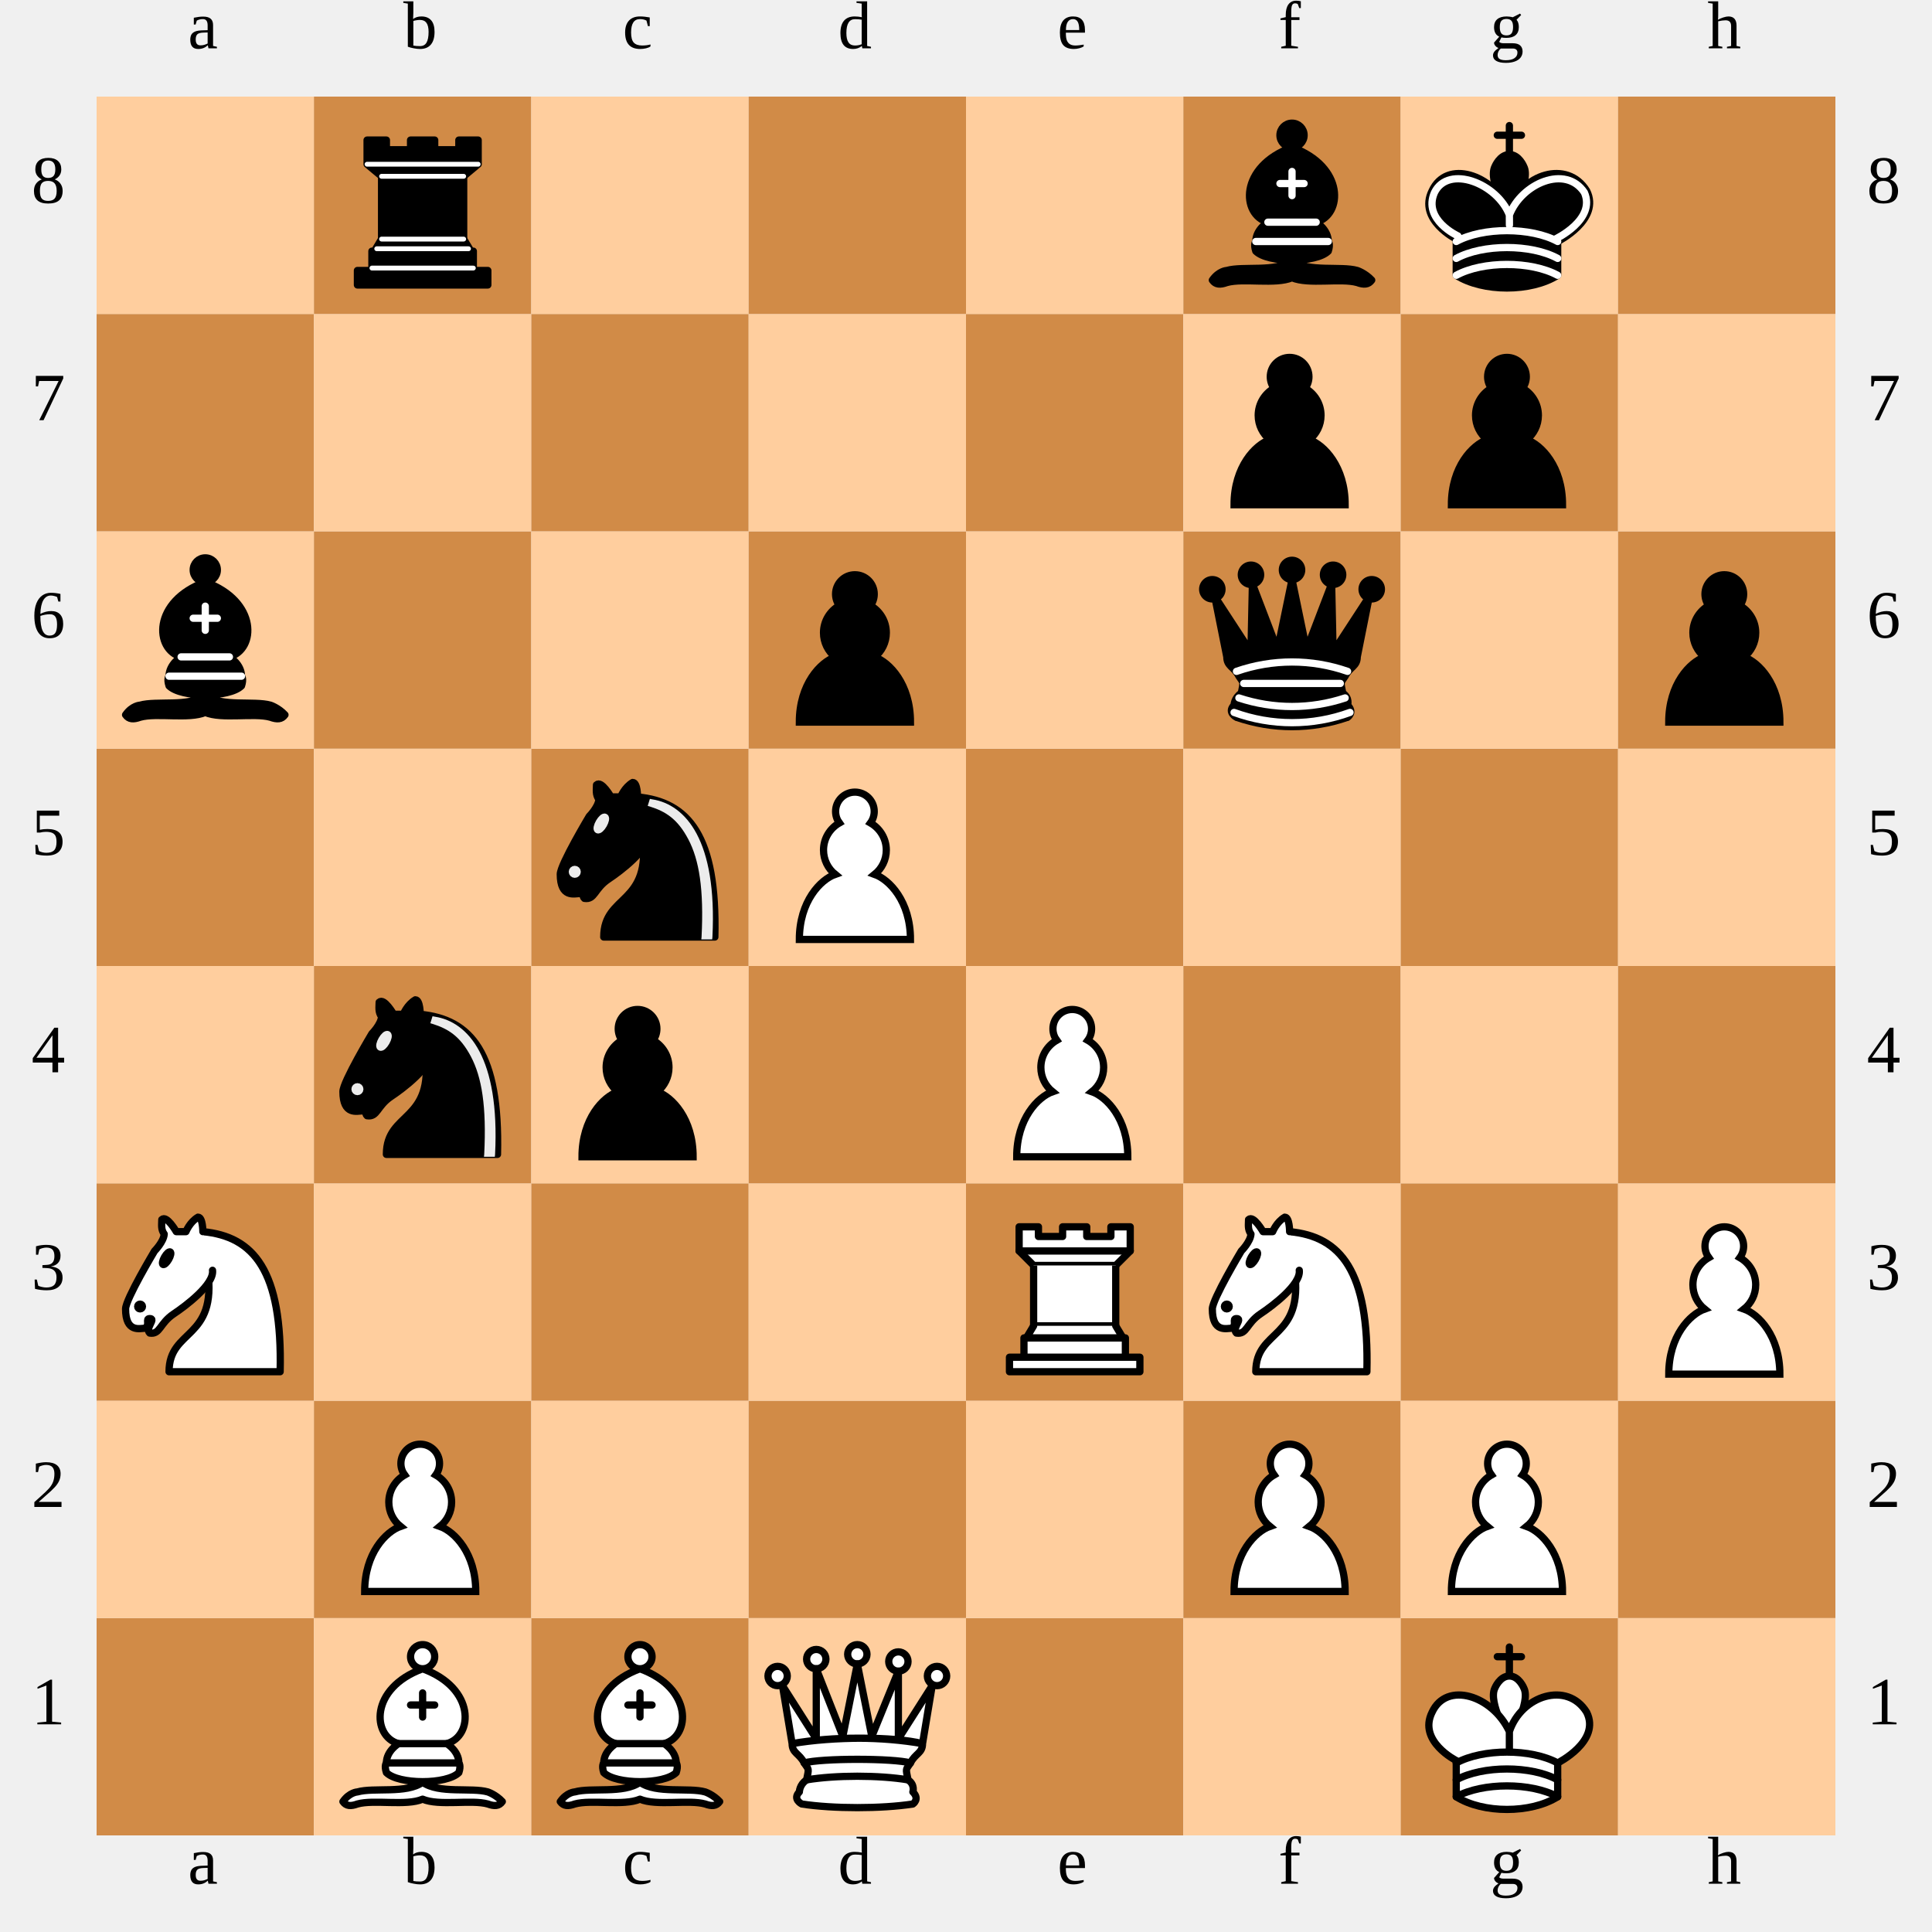
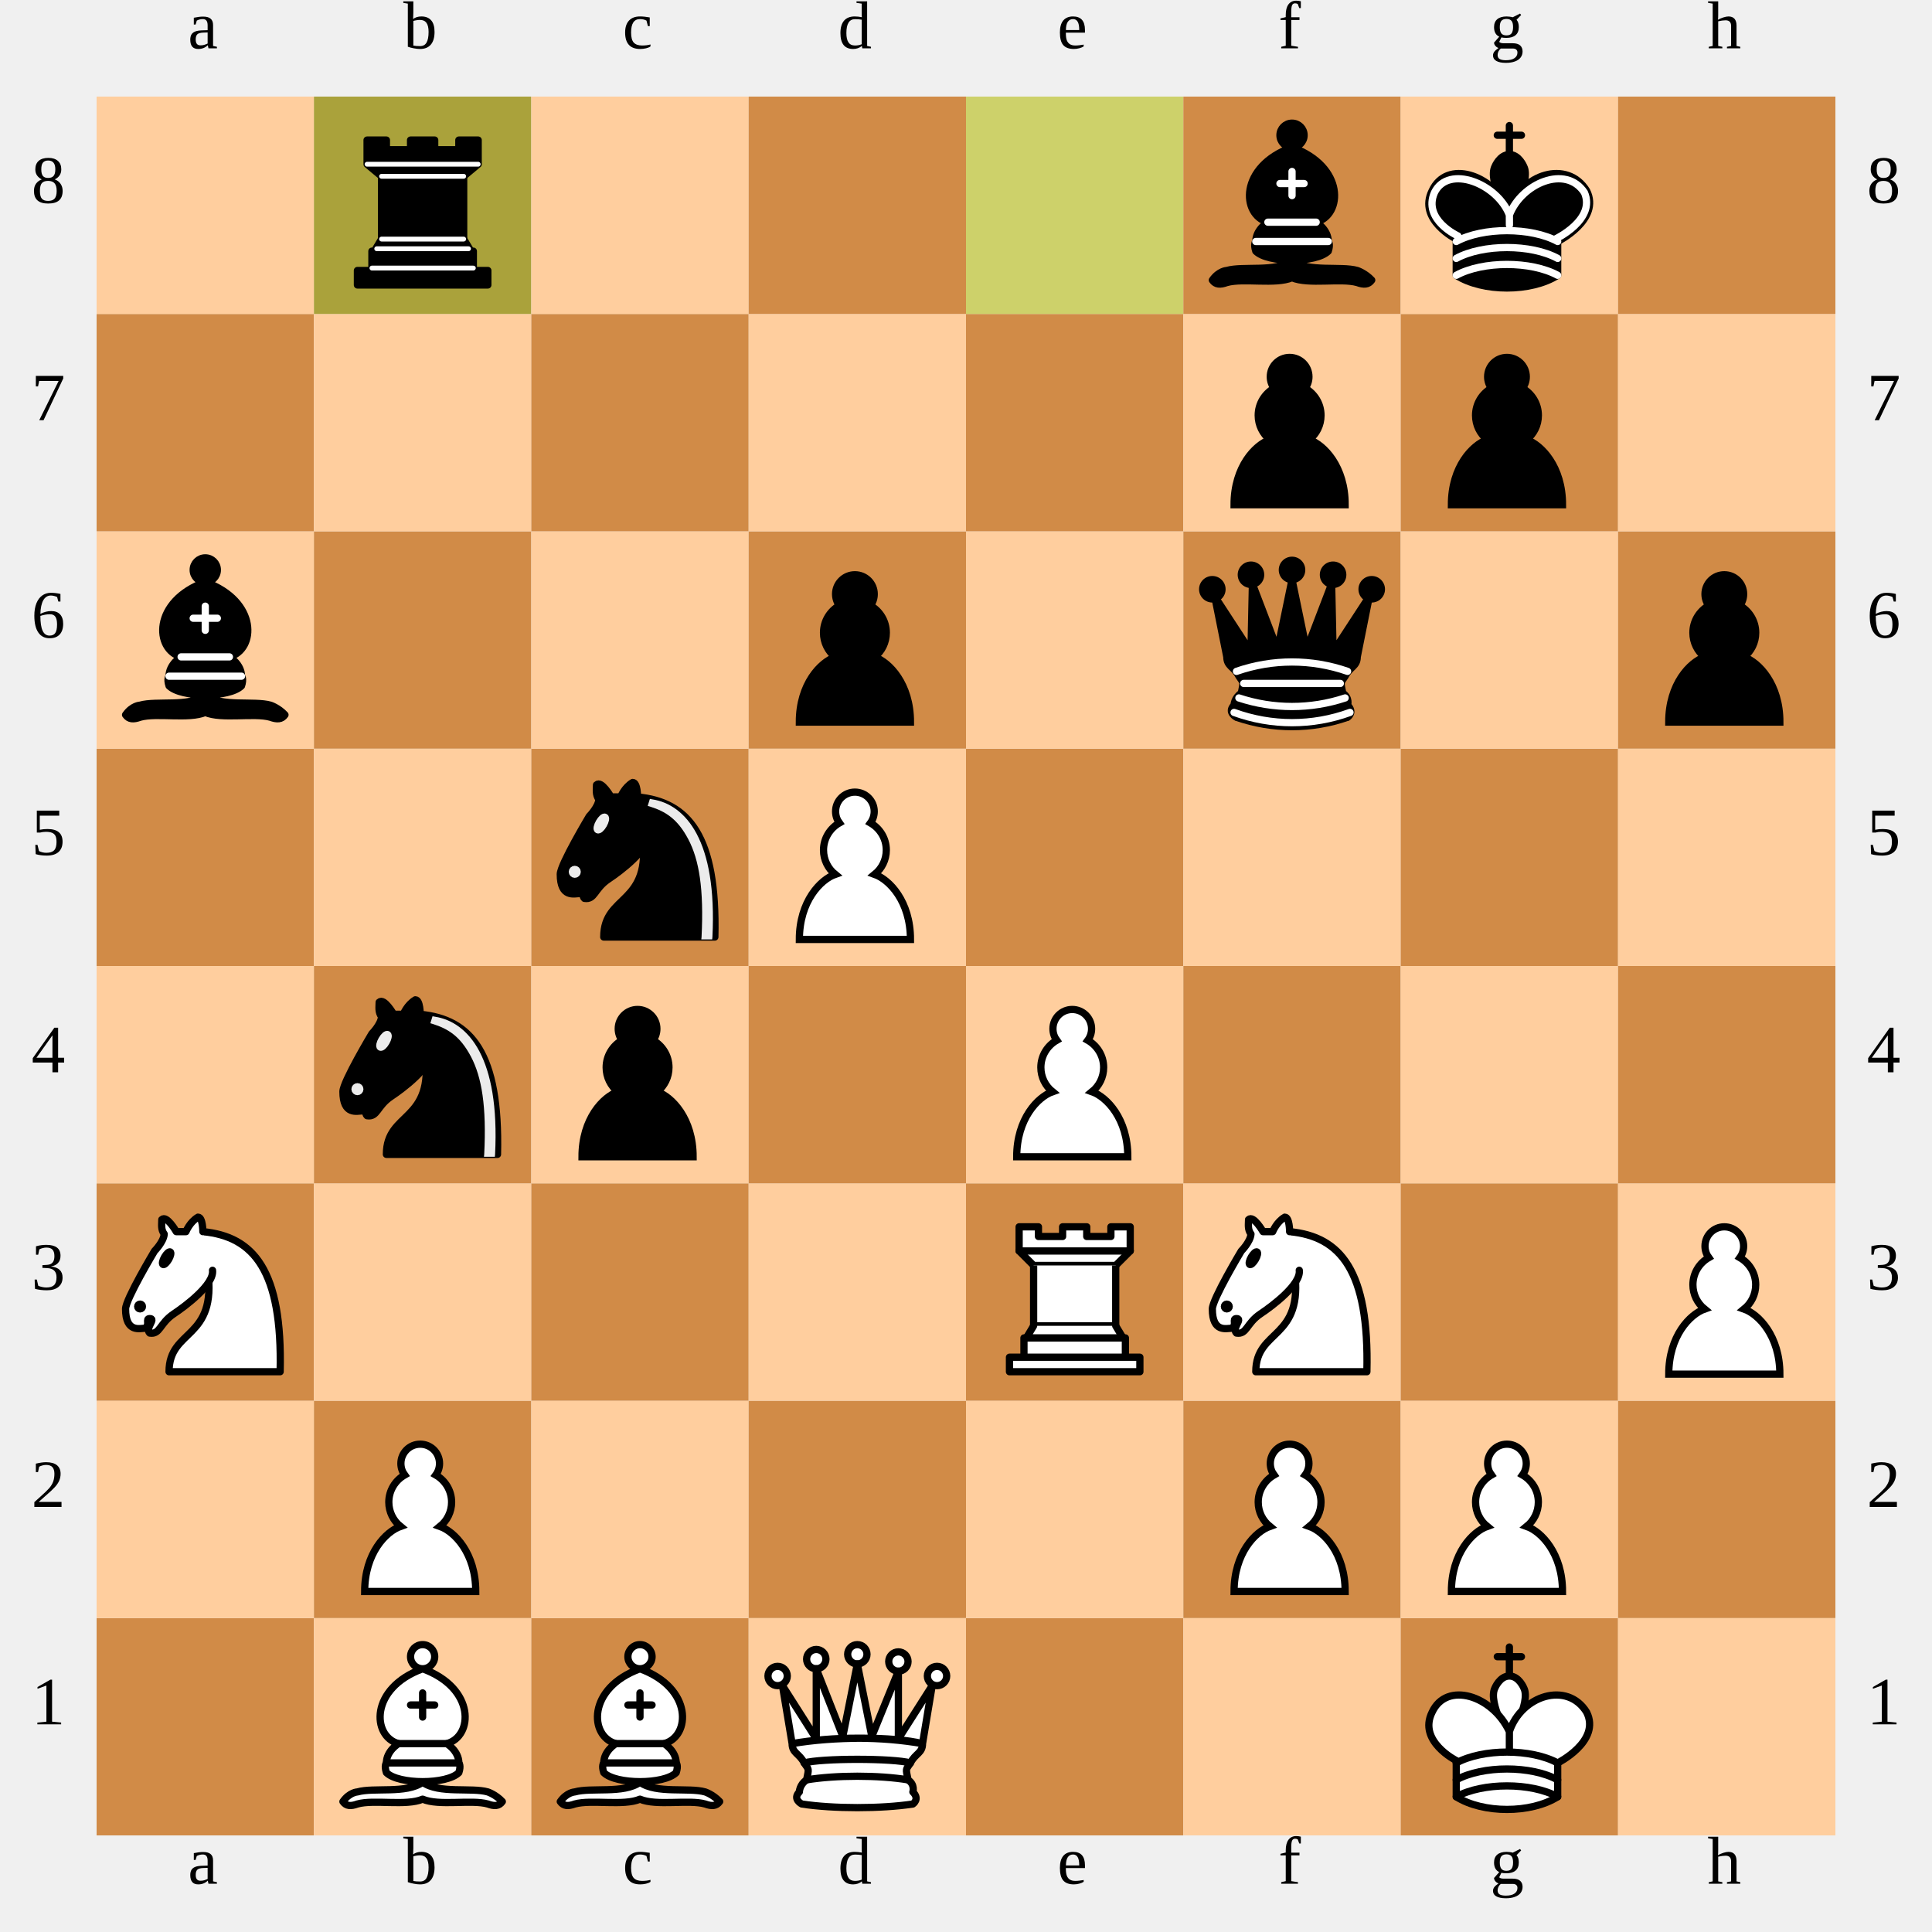
<svg xmlns="http://www.w3.org/2000/svg" xmlns:xlink="http://www.w3.org/1999/xlink" height="400" version="1.1" viewBox="0 0 400 400" width="400">
  <defs>
    <g class="white pawn" id="white-pawn">
      <path d="M22 9c-2.21 0-4 1.79-4 4 0 .89.29 1.71.78 2.38-1.95 1.12-3.28 3.21-3.28 5.62 0 2.03.94 3.84 2.41 5.03-3 1.06-7.41 5.55-7.41 13.47h23c0-7.92-4.41-12.41-7.41-13.47 1.47-1.19 2.41-3 2.41-5.03 0-2.41-1.33-4.5-3.28-5.62.49-.67.78-1.49.78-2.38 0-2.21-1.79-4-4-4z" fill="#fff" stroke="#000" stroke-linecap="round" stroke-width="1.5" />
    </g>
    <g class="white knight" fill="none" fill-rule="evenodd" id="white-knight" stroke="#000" stroke-linecap="round" stroke-linejoin="round" stroke-width="1.5">
      <path d="M 22,10 C 32.5,11 38.5,18 38,39 L 15,39 C 15,30 25,32.5 23,18" style="fill:#ffffff; stroke:#000000;" />
      <path d="M 24,18 C 24.38,20.91 18.45,25.37 16,27 C 13,29 13.18,31.34 11,31 C 9.958,30.06 12.41,27.96 11,28 C 10,28 11.19,29.23 10,30 C 9,30 5.997,31 6,26 C 6,24 12,14 12,14 C 12,14 13.89,12.1 14,10.5 C 13.27,9.506 13.5,8.5 13.5,7.5 C 14.5,6.5 16.5,10 16.5,10 L 18.5,10 C 18.5,10 19.28,8.008 21,7 C 22,7 22,10 22,10" style="fill:#ffffff; stroke:#000000;" />
      <path d="M 9.5 25.5 A 0.5 0.5 0 1 1 8.5,25.5 A 0.5 0.5 0 1 1 9.5 25.5 z" style="fill:#000000; stroke:#000000;" />
      <path d="M 15 15.5 A 0.5 1.5 0 1 1 14,15.5 A 0.5 1.5 0 1 1 15 15.5 z" style="fill:#000000; stroke:#000000;" transform="matrix(0.866,0.5,-0.5,0.866,9.693,-5.173)" />
    </g>
    <g class="white bishop" fill="none" fill-rule="evenodd" id="white-bishop" stroke="#000" stroke-linecap="round" stroke-linejoin="round" stroke-width="1.5">
      <g fill="#fff" stroke-linecap="butt">
        <path d="M9 36c3.39-.97 10.11.43 13.5-2 3.39 2.43 10.11 1.03 13.5 2 0 0 1.65.54 3 2-.68.97-1.65.99-3 .5-3.39-.97-10.11.46-13.5-1-3.39 1.46-10.11.03-13.5 1-1.354.49-2.323.47-3-.5 1.354-1.94 3-2 3-2zM15 32c2.5 2.5 12.5 2.5 15 0 .5-1.5 0-2 0-2 0-2.5-2.5-4-2.5-4 5.5-1.5 6-11.5-5-15.5-11 4-10.5 14-5 15.5 0 0-2.5 1.5-2.5 4 0 0-.5.5 0 2zM25 8a2.5 2.5 0 1 1-5 0 2.5 2.5 0 1 1 5 0z" />
      </g>
      <path d="M17.5 26h10M15 30h15m-7.5-14.5v5M20 18h5" stroke-linejoin="miter" />
    </g>
    <g class="white rook" fill="#fff" fill-rule="evenodd" id="white-rook" stroke="#000" stroke-linecap="round" stroke-linejoin="round" stroke-width="1.5">
      <path d="M9 39h27v-3H9v3zM12 36v-4h21v4H12zM11 14V9h4v2h5V9h5v2h5V9h4v5" stroke-linecap="butt" />
      <path d="M34 14l-3 3H14l-3-3" />
      <path d="M31 17v12.5H14V17" stroke-linecap="butt" stroke-linejoin="miter" />
      <path d="M31 29.5l1.5 2.5h-20l1.5-2.5" />
      <path d="M11 14h23" fill="none" stroke-linejoin="miter" />
    </g>
    <g class="white queen" fill="#fff" fill-rule="evenodd" id="white-queen" stroke="#000" stroke-linecap="round" stroke-linejoin="round" stroke-width="1.5">
      <path d="M8 12a2 2 0 1 1-4 0 2 2 0 1 1 4 0zM24.5 7.5a2 2 0 1 1-4 0 2 2 0 1 1 4 0zM41 12a2 2 0 1 1-4 0 2 2 0 1 1 4 0zM16 8.5a2 2 0 1 1-4 0 2 2 0 1 1 4 0zM33 9a2 2 0 1 1-4 0 2 2 0 1 1 4 0z" />
      <path d="M9 26c8.5-1.5 21-1.5 27 0l2-12-7 11V11l-5.5 13.5-3-15-3 15-5.5-14V25L7 14l2 12zM9 26c0 2 1.5 2 2.5 4 1 1.5 1 1 .5 3.5-1.5 1-1.5 2.5-1.5 2.5-1.5 1.5.5 2.5.5 2.5 6.5 1 16.5 1 23 0 0 0 1.5-1 0-2.5 0 0 .5-1.5-1-2.5-.5-2.5-.5-2 .5-3.5 1-2 2.5-2 2.5-4-8.5-1.5-18.5-1.5-27 0z" stroke-linecap="butt" />
      <path d="M11.5 30c3.5-1 18.5-1 22 0M12 33.5c6-1 15-1 21 0" fill="none" />
    </g>
    <g class="white king" fill="none" fill-rule="evenodd" id="white-king" stroke="#000" stroke-linecap="round" stroke-linejoin="round" stroke-width="1.5">
      <path d="M22.5 11.63V6M20 8h5" stroke-linejoin="miter" />
      <path d="M22.5 25s4.5-7.5 3-10.5c0 0-1-2.5-3-2.5s-3 2.5-3 2.5c-1.5 3 3 10.5 3 10.5" fill="#fff" stroke-linecap="butt" stroke-linejoin="miter" />
      <path d="M11.5 37c5.5 3.5 15.5 3.5 21 0v-7s9-4.5 6-10.5c-4-6.5-13.5-3.5-16 4V27v-3.5c-3.5-7.5-13-10.5-16-4-3 6 5 10 5 10V37z" fill="#fff" />
      <path d="M11.5 30c5.5-3 15.5-3 21 0m-21 3.5c5.5-3 15.5-3 21 0m-21 3.5c5.5-3 15.5-3 21 0" />
    </g>
    <g class="black pawn" id="black-pawn">
      <path d="M22 9c-2.21 0-4 1.79-4 4 0 .89.29 1.71.78 2.38-1.95 1.12-3.28 3.21-3.28 5.62 0 2.03.94 3.84 2.41 5.03-3 1.06-7.41 5.55-7.41 13.47h23c0-7.92-4.41-12.41-7.41-13.47 1.47-1.19 2.41-3 2.41-5.03 0-2.41-1.33-4.5-3.28-5.62.49-.67.78-1.49.78-2.38 0-2.21-1.79-4-4-4z" stroke="#000" stroke-linecap="round" stroke-width="1.5" />
    </g>
    <g class="black knight" fill="none" fill-rule="evenodd" id="black-knight" stroke="#000" stroke-linecap="round" stroke-linejoin="round" stroke-width="1.5">
      <path d="M 22,10 C 32.5,11 38.5,18 38,39 L 15,39 C 15,30 25,32.5 23,18" style="fill:#000000; stroke:#000000;" />
      <path d="M 24,18 C 24.38,20.91 18.45,25.37 16,27 C 13,29 13.18,31.34 11,31 C 9.958,30.06 12.41,27.96 11,28 C 10,28 11.19,29.23 10,30 C 9,30 5.997,31 6,26 C 6,24 12,14 12,14 C 12,14 13.89,12.1 14,10.5 C 13.27,9.506 13.5,8.5 13.5,7.5 C 14.5,6.5 16.5,10 16.5,10 L 18.5,10 C 18.5,10 19.28,8.008 21,7 C 22,7 22,10 22,10" style="fill:#000000; stroke:#000000;" />
      <path d="M 9.5 25.5 A 0.5 0.5 0 1 1 8.5,25.5 A 0.5 0.5 0 1 1 9.5 25.5 z" style="fill:#ececec; stroke:#ececec;" />
      <path d="M 15 15.5 A 0.5 1.5 0 1 1 14,15.5 A 0.5 1.5 0 1 1 15 15.5 z" style="fill:#ececec; stroke:#ececec;" transform="matrix(0.866,0.5,-0.5,0.866,9.693,-5.173)" />
      <path d="M 24.55,10.4 L 24.1,11.85 L 24.6,12 C 27.75,13 30.25,14.49 32.5,18.75 C 34.75,23.01 35.75,29.06 35.25,39 L 35.2,39.5 L 37.45,39.5 L 37.5,39 C 38,28.94 36.62,22.15 34.25,17.66 C 31.88,13.17 28.46,11.02 25.06,10.5 L 24.55,10.4 z " style="fill:#ececec; stroke:none;" />
    </g>
    <g class="black bishop" fill="none" fill-rule="evenodd" id="black-bishop" stroke="#000" stroke-linecap="round" stroke-linejoin="round" stroke-width="1.5">
      <path d="M9 36c3.39-.97 10.11.43 13.5-2 3.39 2.43 10.11 1.03 13.5 2 0 0 1.65.54 3 2-.68.97-1.65.99-3 .5-3.39-.97-10.11.46-13.5-1-3.39 1.46-10.11.03-13.5 1-1.354.49-2.323.47-3-.5 1.354-1.94 3-2 3-2zm6-4c2.5 2.5 12.5 2.5 15 0 .5-1.5 0-2 0-2 0-2.5-2.5-4-2.5-4 5.5-1.5 6-11.5-5-15.5-11 4-10.5 14-5 15.5 0 0-2.5 1.5-2.5 4 0 0-.5.5 0 2zM25 8a2.5 2.5 0 1 1-5 0 2.5 2.5 0 1 1 5 0z" fill="#000" stroke-linecap="butt" />
      <path d="M17.5 26h10M15 30h15m-7.5-14.5v5M20 18h5" stroke="#fff" stroke-linejoin="miter" />
    </g>
    <g class="black rook" fill="#000" fill-rule="evenodd" id="black-rook" stroke="#000" stroke-linecap="round" stroke-linejoin="round" stroke-width="1.5">
      <path d="M9 39h27v-3H9v3zM12.5 32l1.5-2.5h17l1.5 2.5h-20zM12 36v-4h21v4H12z" stroke-linecap="butt" />
      <path d="M14 29.5v-13h17v13H14z" stroke-linecap="butt" stroke-linejoin="miter" />
      <path d="M14 16.5L11 14h23l-3 2.5H14zM11 14V9h4v2h5V9h5v2h5V9h4v5H11z" stroke-linecap="butt" />
      <path d="M12 35.5h21M13 31.5h19M14 29.5h17M14 16.5h17M11 14h23" fill="none" stroke="#fff" stroke-linejoin="miter" stroke-width="1" />
    </g>
    <g class="black queen" fill="#000" fill-rule="evenodd" id="black-queen" stroke="#000" stroke-linecap="round" stroke-linejoin="round" stroke-width="1.5">
      <g fill="#000" stroke="none">
        <circle cx="6" cy="12" r="2.75" />
        <circle cx="14" cy="9" r="2.75" />
        <circle cx="22.5" cy="8" r="2.75" />
        <circle cx="31" cy="9" r="2.75" />
        <circle cx="39" cy="12" r="2.75" />
      </g>
      <path d="M9 26c8.5-1.5 21-1.5 27 0l2.5-12.5L31 25l-.3-14.1-5.2 13.6-3-14.5-3 14.5-5.2-13.6L14 25 6.5 13.5 9 26zM9 26c0 2 1.5 2 2.5 4 1 1.5 1 1 .5 3.5-1.5 1-1.5 2.5-1.5 2.5-1.5 1.5.5 2.5.5 2.5 6.5 1 16.5 1 23 0 0 0 1.5-1 0-2.5 0 0 .5-1.5-1-2.5-.5-2.5-.5-2 .5-3.5 1-2 2.5-2 2.5-4-8.5-1.5-18.5-1.5-27 0z" stroke-linecap="butt" />
      <path d="M11 38.5a35 35 1 0 0 23 0" fill="none" stroke-linecap="butt" />
      <path d="M11 29a35 35 1 0 1 23 0M12.5 31.5h20M11.5 34.5a35 35 1 0 0 22 0M10.5 37.5a35 35 1 0 0 24 0" fill="none" stroke="#fff" />
    </g>
    <g class="black king" fill="none" fill-rule="evenodd" id="black-king" stroke="#000" stroke-linecap="round" stroke-linejoin="round" stroke-width="1.5">
      <path d="M22.5 11.63V6" stroke-linejoin="miter" />
      <path d="M22.5 25s4.5-7.5 3-10.5c0 0-1-2.5-3-2.5s-3 2.5-3 2.5c-1.5 3 3 10.5 3 10.5" fill="#000" stroke-linecap="butt" stroke-linejoin="miter" />
      <path d="M11.5 37c5.5 3.5 15.5 3.5 21 0v-7s9-4.5 6-10.5c-4-6.5-13.5-3.5-16 4V27v-3.5c-3.5-7.5-13-10.5-16-4-3 6 5 10 5 10V37z" fill="#000" />
      <path d="M20 8h5" stroke-linejoin="miter" />
      <path d="M32 29.5s8.5-4 6.03-9.65C34.15 14 25 18 22.5 24.5l.01 2.1-.01-2.1C20 18 9.906 14 6.997 19.85c-2.497 5.65 4.853 9 4.853 9M11.5 30c5.5-3 15.5-3 21 0m-21 3.5c5.5-3 15.5-3 21 0m-21 3.5c5.5-3 15.5-3 21 0" stroke="#fff" />
    </g>
  </defs>
  <rect class="square dark a1" fill="#d18b47" height="45" stroke="none" width="45" x="20" y="335" />
  <rect class="square light b1" fill="#ffce9e" height="45" stroke="none" width="45" x="65" y="335" />
  <use transform="translate(65, 335)" xlink:href="#white-bishop" />
  <rect class="square dark c1" fill="#d18b47" height="45" stroke="none" width="45" x="110" y="335" />
  <use transform="translate(110, 335)" xlink:href="#white-bishop" />
  <rect class="square light d1" fill="#ffce9e" height="45" stroke="none" width="45" x="155" y="335" />
  <use transform="translate(155, 335)" xlink:href="#white-queen" />
  <rect class="square dark e1" fill="#d18b47" height="45" stroke="none" width="45" x="200" y="335" />
  <rect class="square light f1" fill="#ffce9e" height="45" stroke="none" width="45" x="245" y="335" />
  <rect class="square dark g1" fill="#d18b47" height="45" stroke="none" width="45" x="290" y="335" />
  <use transform="translate(290, 335)" xlink:href="#white-king" />
  <rect class="square light h1" fill="#ffce9e" height="45" stroke="none" width="45" x="335" y="335" />
  <rect class="square light a2" fill="#ffce9e" height="45" stroke="none" width="45" x="20" y="290" />
  <rect class="square dark b2" fill="#d18b47" height="45" stroke="none" width="45" x="65" y="290" />
  <use transform="translate(65, 290)" xlink:href="#white-pawn" />
  <rect class="square light c2" fill="#ffce9e" height="45" stroke="none" width="45" x="110" y="290" />
  <rect class="square dark d2" fill="#d18b47" height="45" stroke="none" width="45" x="155" y="290" />
  <rect class="square light e2" fill="#ffce9e" height="45" stroke="none" width="45" x="200" y="290" />
  <rect class="square dark f2" fill="#d18b47" height="45" stroke="none" width="45" x="245" y="290" />
  <use transform="translate(245, 290)" xlink:href="#white-pawn" />
  <rect class="square light g2" fill="#ffce9e" height="45" stroke="none" width="45" x="290" y="290" />
  <use transform="translate(290, 290)" xlink:href="#white-pawn" />
  <rect class="square dark h2" fill="#d18b47" height="45" stroke="none" width="45" x="335" y="290" />
  <rect class="square dark a3" fill="#d18b47" height="45" stroke="none" width="45" x="20" y="245" />
  <use transform="translate(20, 245)" xlink:href="#white-knight" />
  <rect class="square light b3" fill="#ffce9e" height="45" stroke="none" width="45" x="65" y="245" />
  <rect class="square dark c3" fill="#d18b47" height="45" stroke="none" width="45" x="110" y="245" />
  <rect class="square light d3" fill="#ffce9e" height="45" stroke="none" width="45" x="155" y="245" />
  <rect class="square dark e3" fill="#d18b47" height="45" stroke="none" width="45" x="200" y="245" />
  <use transform="translate(200, 245)" xlink:href="#white-rook" />
  <rect class="square light f3" fill="#ffce9e" height="45" stroke="none" width="45" x="245" y="245" />
  <use transform="translate(245, 245)" xlink:href="#white-knight" />
  <rect class="square dark g3" fill="#d18b47" height="45" stroke="none" width="45" x="290" y="245" />
  <rect class="square light h3" fill="#ffce9e" height="45" stroke="none" width="45" x="335" y="245" />
  <use transform="translate(335, 245)" xlink:href="#white-pawn" />
  <rect class="square light a4" fill="#ffce9e" height="45" stroke="none" width="45" x="20" y="200" />
  <rect class="square dark b4" fill="#d18b47" height="45" stroke="none" width="45" x="65" y="200" />
  <use transform="translate(65, 200)" xlink:href="#black-knight" />
  <rect class="square light c4" fill="#ffce9e" height="45" stroke="none" width="45" x="110" y="200" />
  <use transform="translate(110, 200)" xlink:href="#black-pawn" />
  <rect class="square dark d4" fill="#d18b47" height="45" stroke="none" width="45" x="155" y="200" />
  <rect class="square light e4" fill="#ffce9e" height="45" stroke="none" width="45" x="200" y="200" />
  <use transform="translate(200, 200)" xlink:href="#white-pawn" />
  <rect class="square dark f4" fill="#d18b47" height="45" stroke="none" width="45" x="245" y="200" />
  <rect class="square light g4" fill="#ffce9e" height="45" stroke="none" width="45" x="290" y="200" />
  <rect class="square dark h4" fill="#d18b47" height="45" stroke="none" width="45" x="335" y="200" />
  <rect class="square dark a5" fill="#d18b47" height="45" stroke="none" width="45" x="20" y="155" />
  <rect class="square light b5" fill="#ffce9e" height="45" stroke="none" width="45" x="65" y="155" />
  <rect class="square dark c5" fill="#d18b47" height="45" stroke="none" width="45" x="110" y="155" />
  <use transform="translate(110, 155)" xlink:href="#black-knight" />
  <rect class="square light d5" fill="#ffce9e" height="45" stroke="none" width="45" x="155" y="155" />
  <use transform="translate(155, 155)" xlink:href="#white-pawn" />
  <rect class="square dark e5" fill="#d18b47" height="45" stroke="none" width="45" x="200" y="155" />
  <rect class="square light f5" fill="#ffce9e" height="45" stroke="none" width="45" x="245" y="155" />
  <rect class="square dark g5" fill="#d18b47" height="45" stroke="none" width="45" x="290" y="155" />
  <rect class="square light h5" fill="#ffce9e" height="45" stroke="none" width="45" x="335" y="155" />
  <rect class="square light a6" fill="#ffce9e" height="45" stroke="none" width="45" x="20" y="110" />
  <use transform="translate(20, 110)" xlink:href="#black-bishop" />
  <rect class="square dark b6" fill="#d18b47" height="45" stroke="none" width="45" x="65" y="110" />
  <rect class="square light c6" fill="#ffce9e" height="45" stroke="none" width="45" x="110" y="110" />
  <rect class="square dark d6" fill="#d18b47" height="45" stroke="none" width="45" x="155" y="110" />
  <use transform="translate(155, 110)" xlink:href="#black-pawn" />
  <rect class="square light e6" fill="#ffce9e" height="45" stroke="none" width="45" x="200" y="110" />
  <rect class="square dark f6" fill="#d18b47" height="45" stroke="none" width="45" x="245" y="110" />
  <use transform="translate(245, 110)" xlink:href="#black-queen" />
  <rect class="square light g6" fill="#ffce9e" height="45" stroke="none" width="45" x="290" y="110" />
  <rect class="square dark h6" fill="#d18b47" height="45" stroke="none" width="45" x="335" y="110" />
  <use transform="translate(335, 110)" xlink:href="#black-pawn" />
  <rect class="square dark a7" fill="#d18b47" height="45" stroke="none" width="45" x="20" y="65" />
  <rect class="square light b7" fill="#ffce9e" height="45" stroke="none" width="45" x="65" y="65" />
  <rect class="square dark c7" fill="#d18b47" height="45" stroke="none" width="45" x="110" y="65" />
  <rect class="square light d7" fill="#ffce9e" height="45" stroke="none" width="45" x="155" y="65" />
  <rect class="square dark e7" fill="#d18b47" height="45" stroke="none" width="45" x="200" y="65" />
  <rect class="square light f7" fill="#ffce9e" height="45" stroke="none" width="45" x="245" y="65" />
  <use transform="translate(245, 65)" xlink:href="#black-pawn" />
  <rect class="square dark g7" fill="#d18b47" height="45" stroke="none" width="45" x="290" y="65" />
  <use transform="translate(290, 65)" xlink:href="#black-pawn" />
  <rect class="square light h7" fill="#ffce9e" height="45" stroke="none" width="45" x="335" y="65" />
  <rect class="square light a8" fill="#ffce9e" height="45" stroke="none" width="45" x="20" y="20" />
-   <rect class="square dark b8" fill="#d18b47" height="45" stroke="none" width="45" x="65" y="20" />
+   <rect class="square dark lastmove b8" fill="#aaa23b" height="45" stroke="none" width="45" x="65" y="20" />
  <use transform="translate(65, 20)" xlink:href="#black-rook" />
  <rect class="square light c8" fill="#ffce9e" height="45" stroke="none" width="45" x="110" y="20" />
  <rect class="square dark d8" fill="#d18b47" height="45" stroke="none" width="45" x="155" y="20" />
-   <rect class="square light e8" fill="#ffce9e" height="45" stroke="none" width="45" x="200" y="20" />
+   <rect class="square light lastmove e8" fill="#cdd16a" height="45" stroke="none" width="45" x="200" y="20" />
  <rect class="square dark f8" fill="#d18b47" height="45" stroke="none" width="45" x="245" y="20" />
  <use transform="translate(245, 20)" xlink:href="#black-bishop" />
  <rect class="square light g8" fill="#ffce9e" height="45" stroke="none" width="45" x="290" y="20" />
  <use transform="translate(290, 20)" xlink:href="#black-king" />
  <rect class="square dark h8" fill="#d18b47" height="45" stroke="none" width="45" x="335" y="20" />
  <text alignment-baseline="middle" font-size="14" text-anchor="middle" x="42" y="10">a</text>
  <text alignment-baseline="middle" font-size="14" text-anchor="middle" x="42" y="390">a</text>
  <text alignment-baseline="middle" font-size="14" text-anchor="middle" x="87" y="10">b</text>
  <text alignment-baseline="middle" font-size="14" text-anchor="middle" x="87" y="390">b</text>
  <text alignment-baseline="middle" font-size="14" text-anchor="middle" x="132" y="10">c</text>
  <text alignment-baseline="middle" font-size="14" text-anchor="middle" x="132" y="390">c</text>
  <text alignment-baseline="middle" font-size="14" text-anchor="middle" x="177" y="10">d</text>
  <text alignment-baseline="middle" font-size="14" text-anchor="middle" x="177" y="390">d</text>
  <text alignment-baseline="middle" font-size="14" text-anchor="middle" x="222" y="10">e</text>
  <text alignment-baseline="middle" font-size="14" text-anchor="middle" x="222" y="390">e</text>
  <text alignment-baseline="middle" font-size="14" text-anchor="middle" x="267" y="10">f</text>
  <text alignment-baseline="middle" font-size="14" text-anchor="middle" x="267" y="390">f</text>
  <text alignment-baseline="middle" font-size="14" text-anchor="middle" x="312" y="10">g</text>
  <text alignment-baseline="middle" font-size="14" text-anchor="middle" x="312" y="390">g</text>
  <text alignment-baseline="middle" font-size="14" text-anchor="middle" x="357" y="10">h</text>
  <text alignment-baseline="middle" font-size="14" text-anchor="middle" x="357" y="390">h</text>
  <text alignment-baseline="middle" font-size="14" text-anchor="middle" x="10" y="357">1</text>
  <text alignment-baseline="middle" font-size="14" text-anchor="middle" x="390" y="357">1</text>
  <text alignment-baseline="middle" font-size="14" text-anchor="middle" x="10" y="312">2</text>
  <text alignment-baseline="middle" font-size="14" text-anchor="middle" x="390" y="312">2</text>
  <text alignment-baseline="middle" font-size="14" text-anchor="middle" x="10" y="267">3</text>
  <text alignment-baseline="middle" font-size="14" text-anchor="middle" x="390" y="267">3</text>
  <text alignment-baseline="middle" font-size="14" text-anchor="middle" x="10" y="222">4</text>
  <text alignment-baseline="middle" font-size="14" text-anchor="middle" x="390" y="222">4</text>
  <text alignment-baseline="middle" font-size="14" text-anchor="middle" x="10" y="177">5</text>
  <text alignment-baseline="middle" font-size="14" text-anchor="middle" x="390" y="177">5</text>
  <text alignment-baseline="middle" font-size="14" text-anchor="middle" x="10" y="132">6</text>
  <text alignment-baseline="middle" font-size="14" text-anchor="middle" x="390" y="132">6</text>
  <text alignment-baseline="middle" font-size="14" text-anchor="middle" x="10" y="87">7</text>
  <text alignment-baseline="middle" font-size="14" text-anchor="middle" x="390" y="87">7</text>
  <text alignment-baseline="middle" font-size="14" text-anchor="middle" x="10" y="42">8</text>
  <text alignment-baseline="middle" font-size="14" text-anchor="middle" x="390" y="42">8</text>
</svg>
